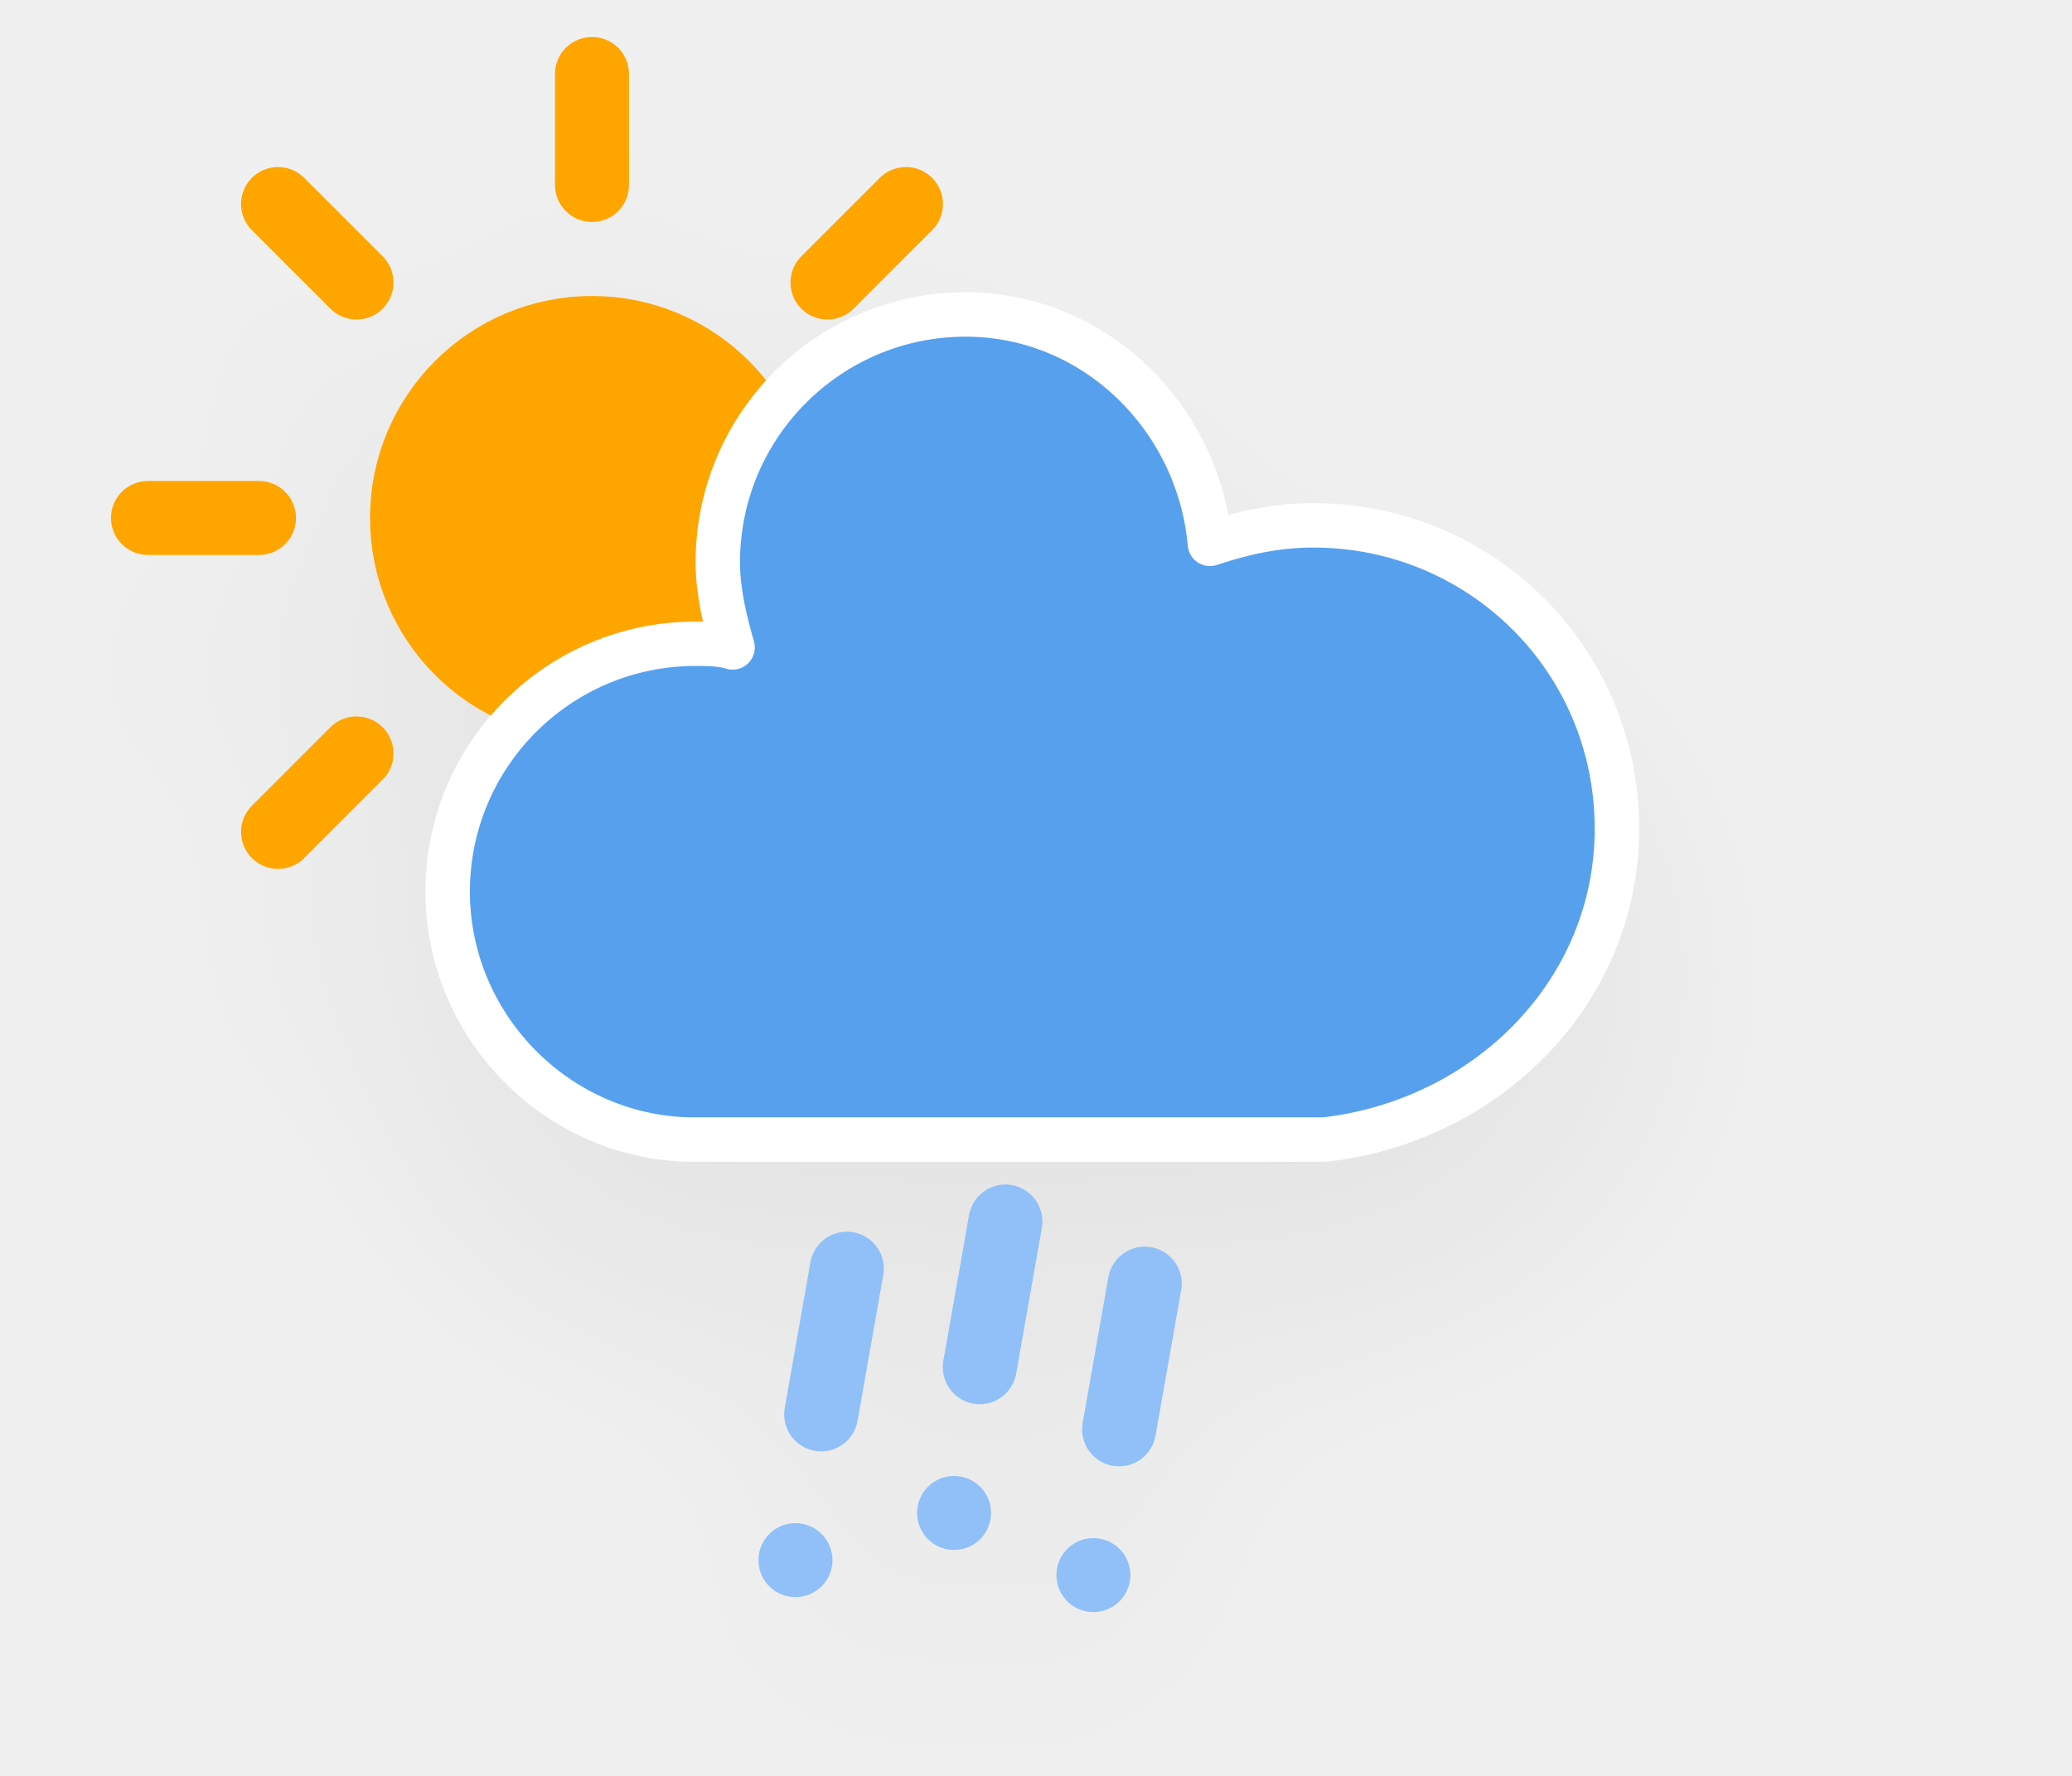
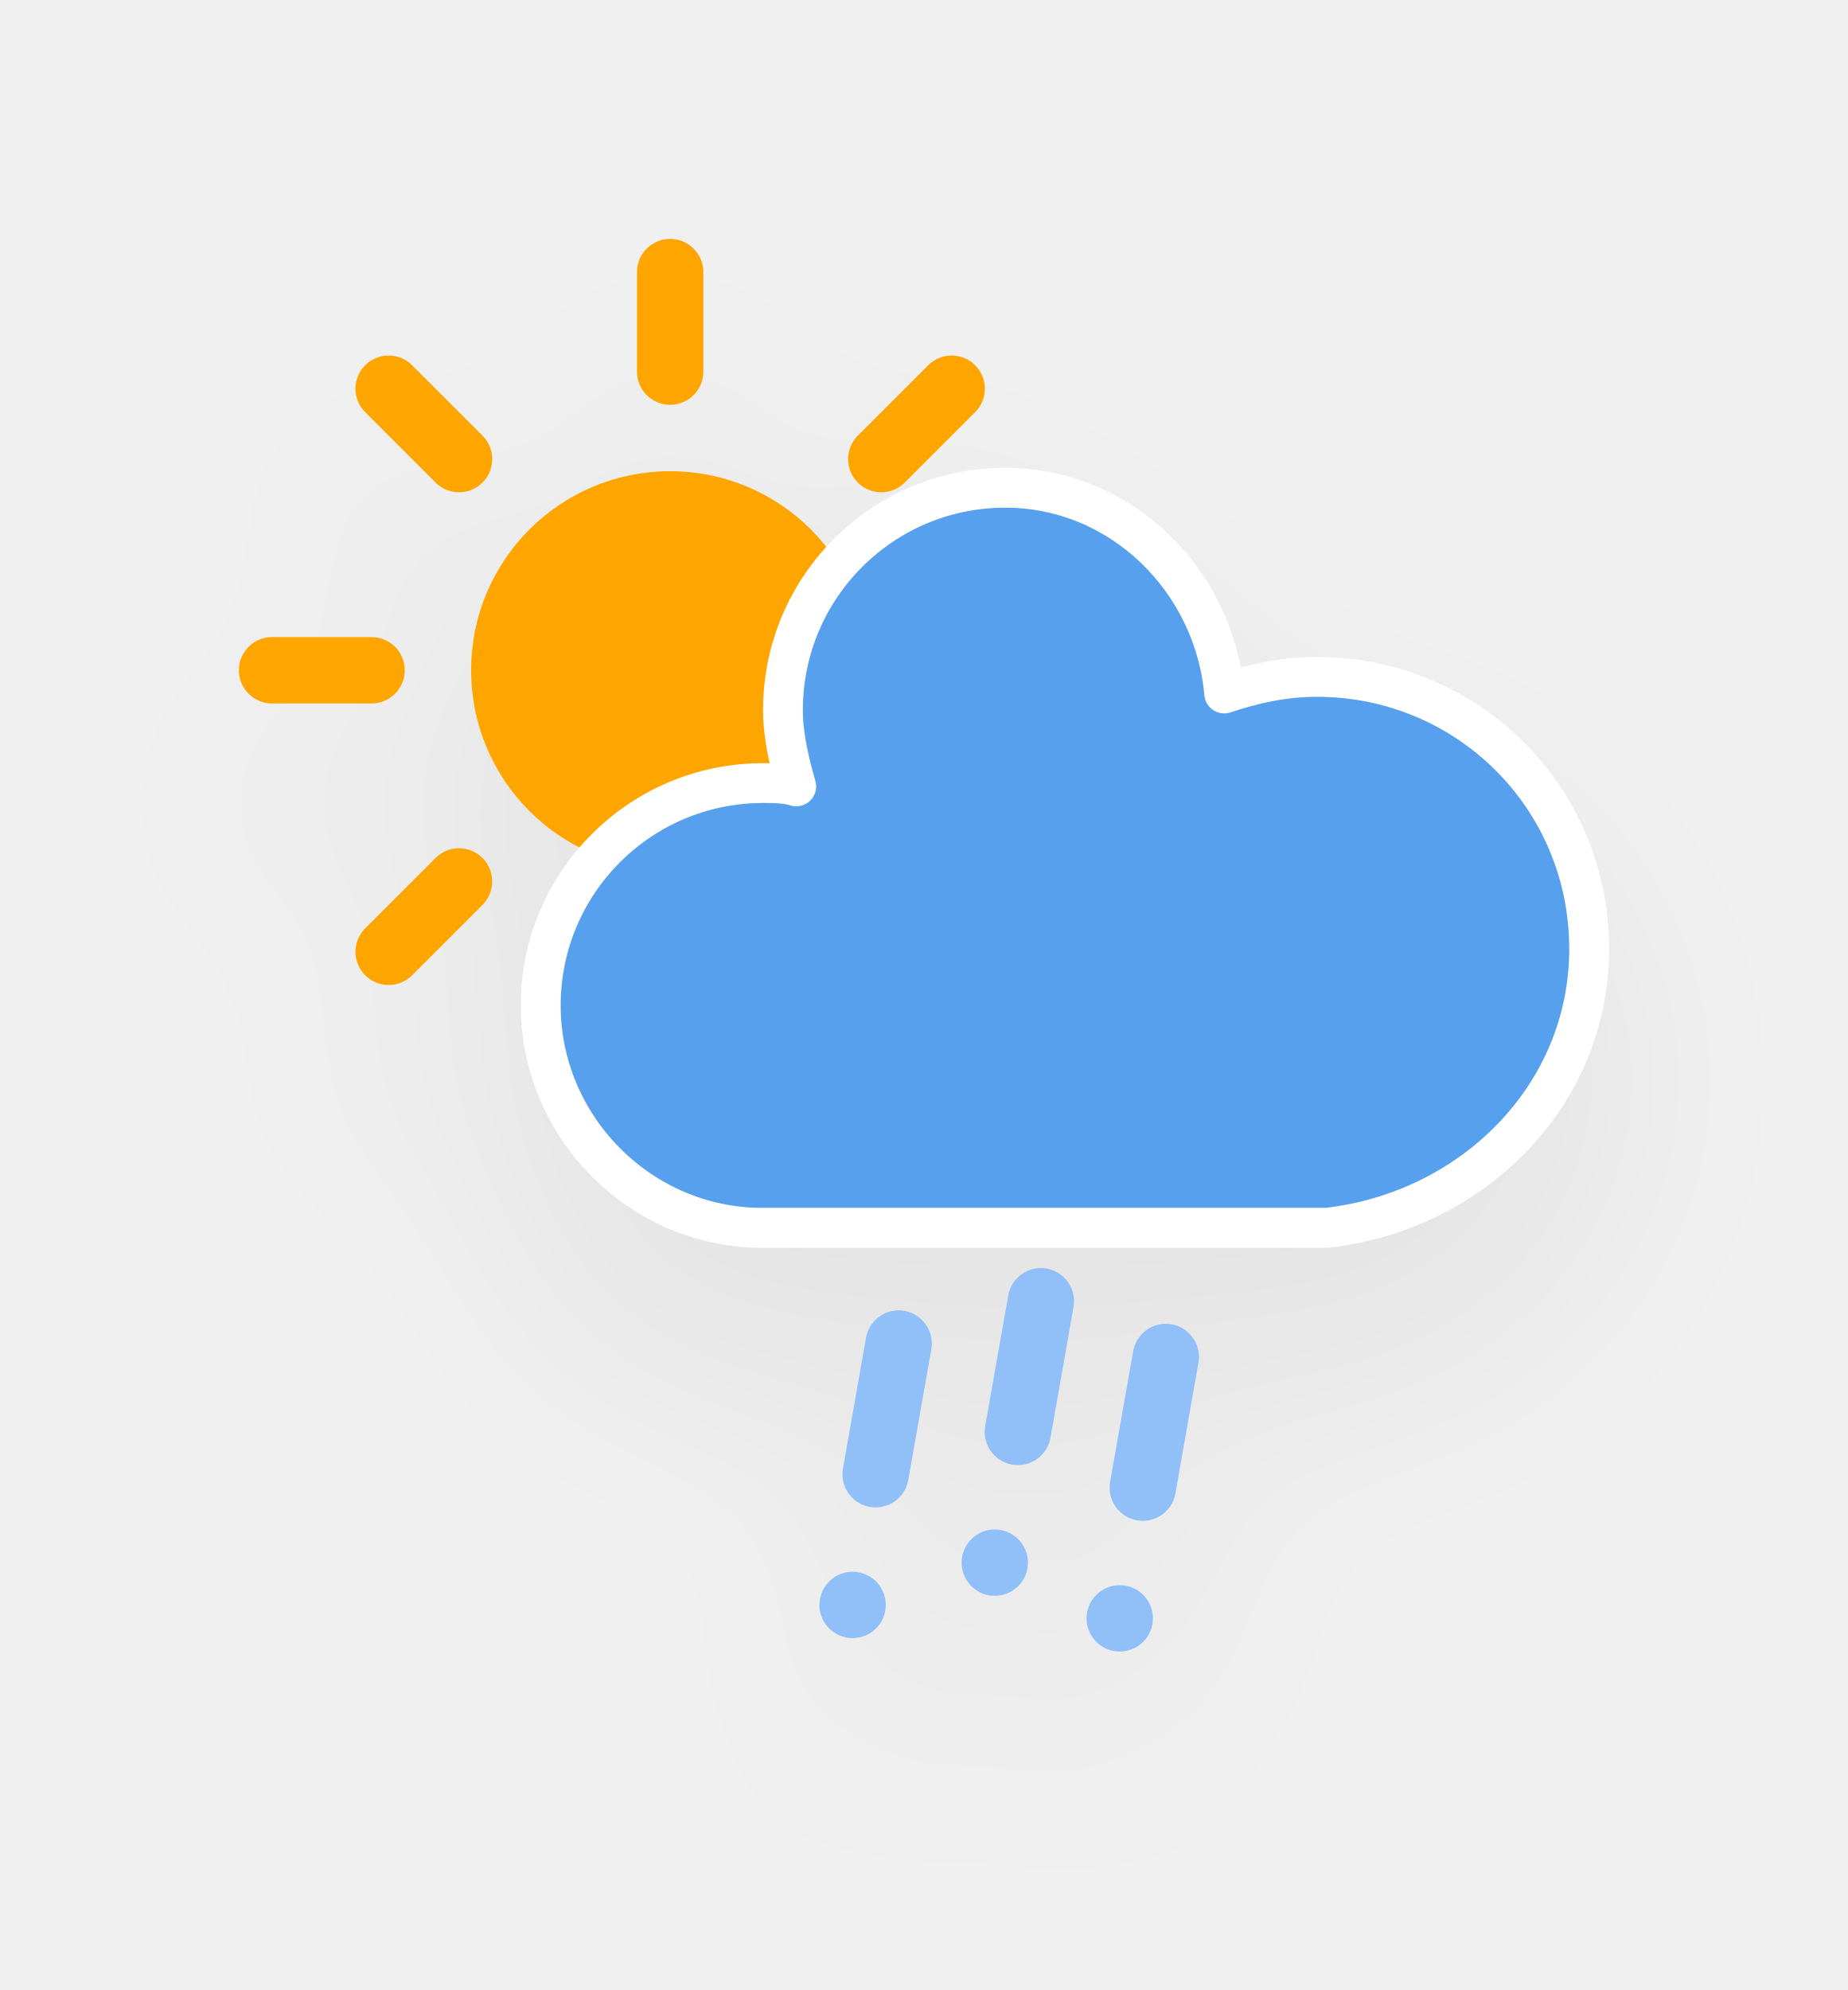
- <svg xmlns="http://www.w3.org/2000/svg" width="56" height="48" version="1.1">
-   <defs>
-     <filter id="blur" x="-.247" y="-.229" width="1.494" height="1.558">
-       <feGaussianBlur in="SourceAlpha" stdDeviation="3" />
-       <feOffset dx="0" dy="4" result="offsetblur" />
-       <feComponentTransfer>
-         <feFuncA slope="0.05" type="linear" />
+ <svg xmlns="http://www.w3.org/2000/svg" width="55.7" height="59.973" version="1.1" id="svg15">
+   <defs id="defs2">
+     <filter id="blur" x="-0.207" y="-0.202" width="1.403" height="1.478">
+       <feGaussianBlur in="SourceAlpha" stdDeviation="3" id="feGaussianBlur1" />
+       <feOffset dx="0" dy="4" result="offsetblur" id="feOffset1" />
+       <feComponentTransfer id="feComponentTransfer1">
+         <feFuncA slope="0.05" type="linear" id="feFuncA1" />
      </feComponentTransfer>
-       <feMerge>
-         <feMergeNode />
-         <feMergeNode in="SourceGraphic" />
+       <feMerge id="feMerge2">
+         <feMergeNode id="feMergeNode1" />
+         <feMergeNode in="SourceGraphic" id="feMergeNode2" />
      </feMerge>
    </filter>
-     <style type="text/css">
-       
+     <style type="text/css" id="style2">
      /*
** SUN
*/
      @keyframes am-weather-sun {
        0% {
          -webkit-transform: rotate(0deg);
          -moz-transform: rotate(0deg);
          -ms-transform: rotate(0deg);
          transform: rotate(0deg);
        }

        100% {
          -webkit-transform: rotate(360deg);
          -moz-transform: rotate(360deg);
          -ms-transform: rotate(360deg);
          transform: rotate(360deg);
        }
      }

      .am-weather-sun {
        -webkit-animation-name: am-weather-sun;
        -moz-animation-name: am-weather-sun;
        -ms-animation-name: am-weather-sun;
        animation-name: am-weather-sun;
        -webkit-animation-duration: 9s;
        -moz-animation-duration: 9s;
        -ms-animation-duration: 9s;
        animation-duration: 9s;
        -webkit-animation-timing-function: linear;
        -moz-animation-timing-function: linear;
        -ms-animation-timing-function: linear;
        animation-timing-function: linear;
        -webkit-animation-iteration-count: infinite;
        -moz-animation-iteration-count: infinite;
        -ms-animation-iteration-count: infinite;
        animation-iteration-count: infinite;
      }

      /*
** RAIN
*/
      @keyframes am-weather-rain {
        0% {
          stroke-dashoffset: 0;
        }

        100% {
          stroke-dashoffset: -100;
        }
      }

      .am-weather-rain-1 {
        -webkit-animation-name: am-weather-rain;
        -moz-animation-name: am-weather-rain;
        -ms-animation-name: am-weather-rain;
        animation-name: am-weather-rain;
        -webkit-animation-duration: 8s;
        -moz-animation-duration: 8s;
        -ms-animation-duration: 8s;
        animation-duration: 8s;
        -webkit-animation-timing-function: linear;
        -moz-animation-timing-function: linear;
        -ms-animation-timing-function: linear;
        animation-timing-function: linear;
        -webkit-animation-iteration-count: infinite;
        -moz-animation-iteration-count: infinite;
        -ms-animation-iteration-count: infinite;
        animation-iteration-count: infinite;
      }

      .am-weather-rain-2 {
        -webkit-animation-name: am-weather-rain;
        -moz-animation-name: am-weather-rain;
        -ms-animation-name: am-weather-rain;
        animation-name: am-weather-rain;
        -webkit-animation-delay: 0.25s;
        -moz-animation-delay: 0.25s;
        -ms-animation-delay: 0.25s;
        animation-delay: 0.25s;
        -webkit-animation-duration: 8s;
        -moz-animation-duration: 8s;
        -ms-animation-duration: 8s;
        animation-duration: 8s;
        -webkit-animation-timing-function: linear;
        -moz-animation-timing-function: linear;
        -ms-animation-timing-function: linear;
        animation-timing-function: linear;
        -webkit-animation-iteration-count: infinite;
        -moz-animation-iteration-count: infinite;
        -ms-animation-iteration-count: infinite;
        animation-iteration-count: infinite;
      }

      /*
** CLOUDS
*/
      @keyframes am-weather-cloud-2 {
        0% {
          -webkit-transform: translate(0px, 0px);
          -moz-transform: translate(0px, 0px);
          -ms-transform: translate(0px, 0px);
          transform: translate(0px, 0px);
        }

        50% {
          -webkit-transform: translate(2px, 0px);
          -moz-transform: translate(2px, 0px);
          -ms-transform: translate(2px, 0px);
          transform: translate(2px, 0px);
        }

        100% {
          -webkit-transform: translate(0px, 0px);
          -moz-transform: translate(0px, 0px);
          -ms-transform: translate(0px, 0px);
          transform: translate(0px, 0px);
        }
      }

      .am-weather-cloud-2 {
        -webkit-animation-name: am-weather-cloud-2;
        -moz-animation-name: am-weather-cloud-2;
        animation-name: am-weather-cloud-2;
        -webkit-animation-duration: 3s;
        -moz-animation-duration: 3s;
        animation-duration: 3s;
        -webkit-animation-timing-function: linear;
        -moz-animation-timing-function: linear;
        animation-timing-function: linear;
        -webkit-animation-iteration-count: infinite;
        -moz-animation-iteration-count: infinite;
        animation-iteration-count: infinite;
      }
-       
-     </style>
+       </style>
  </defs>
-   <g transform="translate(16,-2)" filter="url(#blur)">
-     <g transform="translate(0,16)">
-       <g class="am-weather-sun" style="-moz-animation-duration:9s;-moz-animation-iteration-count:infinite;-moz-animation-name:am-weather-sun;-moz-animation-timing-function:linear;-ms-animation-duration:9s;-ms-animation-iteration-count:infinite;-ms-animation-name:am-weather-sun;-ms-animation-timing-function:linear;-webkit-animation-duration:9s;-webkit-animation-iteration-count:infinite;-webkit-animation-name:am-weather-sun;-webkit-animation-timing-function:linear">
-         <line transform="translate(0,9)" y2="3" stroke="#ffa500" stroke-linecap="round" stroke-width="2" fifll="none" />
-         <g transform="rotate(45)">
-           <line transform="translate(0,9)" y2="3" fill="none" stroke="#ffa500" stroke-linecap="round" stroke-width="2" />
+   <g transform="translate(20.2,4.2)" filter="url(#blur)" id="g15">
+     <g transform="translate(0,16)" id="g11">
+       <g class="am-weather-sun" style="-moz-animation-duration:9s;-moz-animation-iteration-count:infinite;-moz-animation-name:am-weather-sun;-moz-animation-timing-function:linear;-ms-animation-duration:9s;-ms-animation-iteration-count:infinite;-ms-animation-name:am-weather-sun;-ms-animation-timing-function:linear;-webkit-animation-duration:9s;-webkit-animation-iteration-count:infinite;-webkit-animation-name:am-weather-sun;-webkit-animation-timing-function:linear" id="g10">
+         <line transform="translate(0,9)" y2="3" stroke="#ffa500" stroke-linecap="round" stroke-width="2" fifll="none" id="line2" x1="0" y1="0" x2="0" />
+         <g transform="rotate(45)" id="g3">
+           <line transform="translate(0,9)" y2="3" fill="none" stroke="#ffa500" stroke-linecap="round" stroke-width="2" id="line3" x1="0" y1="0" x2="0" />
        </g>
-         <g transform="rotate(90)">
-           <line transform="translate(0,9)" y2="3" fill="none" stroke="#ffa500" stroke-linecap="round" stroke-width="2" />
+         <g transform="rotate(90)" id="g4">
+           <line transform="translate(0,9)" y2="3" fill="none" stroke="#ffa500" stroke-linecap="round" stroke-width="2" id="line4" x1="0" y1="0" x2="0" />
        </g>
-         <g transform="rotate(135)">
-           <line transform="translate(0,9)" y2="3" fill="none" stroke="#ffa500" stroke-linecap="round" stroke-width="2" />
+         <g transform="rotate(135)" id="g5">
+           <line transform="translate(0,9)" y2="3" fill="none" stroke="#ffa500" stroke-linecap="round" stroke-width="2" id="line5" x1="0" y1="0" x2="0" />
        </g>
-         <g transform="scale(-1)">
-           <line transform="translate(0,9)" y2="3" fill="none" stroke="#ffa500" stroke-linecap="round" stroke-width="2" />
+         <g transform="scale(-1)" id="g6">
+           <line transform="translate(0,9)" y2="3" fill="none" stroke="#ffa500" stroke-linecap="round" stroke-width="2" id="line6" x1="0" y1="0" x2="0" />
        </g>
-         <g transform="rotate(225)">
-           <line transform="translate(0,9)" y2="3" fill="none" stroke="#ffa500" stroke-linecap="round" stroke-width="2" />
+         <g transform="rotate(-135)" id="g7">
+           <line transform="translate(0,9)" y2="3" fill="none" stroke="#ffa500" stroke-linecap="round" stroke-width="2" id="line7" x1="0" y1="0" x2="0" />
        </g>
-         <g transform="rotate(-90)">
-           <line transform="translate(0,9)" y2="3" fill="none" stroke="#ffa500" stroke-linecap="round" stroke-width="2" />
+         <g transform="rotate(-90)" id="g8">
+           <line transform="translate(0,9)" y2="3" fill="none" stroke="#ffa500" stroke-linecap="round" stroke-width="2" id="line8" x1="0" y1="0" x2="0" />
        </g>
-         <g transform="rotate(-45)">
-           <line transform="translate(0,9)" y2="3" fill="none" stroke="#ffa500" stroke-linecap="round" stroke-width="2" />
+         <g transform="rotate(-45)" id="g9">
+           <line transform="translate(0,9)" y2="3" fill="none" stroke="#ffa500" stroke-linecap="round" stroke-width="2" id="line9" x1="0" y1="0" x2="0" />
        </g>
-         <circle r="5" fill="#ffa500" stroke="#ffa500" stroke-width="2" />
+         <circle r="5" fill="#ffa500" stroke="#ffa500" stroke-width="2" id="circle9" cx="0" cy="0" />
      </g>
    </g>
-     <g class="am-weather-cloud-3" style="-moz-animation-duration:3s;-moz-animation-iteration-count:infinite;-moz-animation-name:am-weather-cloud-2;-moz-animation-timing-function:linear;-webkit-animation-duration:3s;-webkit-animation-iteration-count:infinite;-webkit-animation-name:am-weather-cloud-2;-webkit-animation-timing-function:linear">
-       <path transform="translate(-20,-11)" d="m47.7 35.4c0-4.6-3.7-8.2-8.2-8.2-1 0-1.9 0.2-2.8 0.5-0.3-3.4-3.1-6.2-6.6-6.2-3.7 0-6.7 3-6.7 6.7 0 0.8 0.2 1.6 0.4 2.3-0.3-0.1-0.7-0.1-1-0.1-3.7 0-6.7 3-6.7 6.7 0 3.6 2.9 6.6 6.5 6.7h17.2c4.4-0.5 7.9-4 7.9-8.4z" fill="#57a0ee" stroke="#fff" stroke-linejoin="round" stroke-width="1.2" />
+     <g class="am-weather-cloud-3" style="-moz-animation-duration:3s;-moz-animation-iteration-count:infinite;-moz-animation-name:am-weather-cloud-2;-moz-animation-timing-function:linear;-webkit-animation-duration:3s;-webkit-animation-iteration-count:infinite;-webkit-animation-name:am-weather-cloud-2;-webkit-animation-timing-function:linear" id="g12">
+       <path transform="translate(-20,-11)" d="m 47.7,35.4 c 0,-4.6 -3.7,-8.2 -8.2,-8.2 -1,0 -1.9,0.2 -2.8,0.5 -0.3,-3.4 -3.1,-6.2 -6.6,-6.2 -3.7,0 -6.7,3 -6.7,6.7 0,0.8 0.2,1.6 0.4,2.3 -0.3,-0.1 -0.7,-0.1 -1,-0.1 -3.7,0 -6.7,3 -6.7,6.7 0,3.6 2.9,6.6 6.5,6.7 h 17.2 c 4.4,-0.5 7.9,-4 7.9,-8.4 z" fill="#57a0ee" stroke="#ffffff" stroke-linejoin="round" stroke-width="1.2" id="path11" />
    </g>
-     <g transform="translate(-20,-10) rotate(10,-247.39,200.17)" fill="none" stroke="#91c0f8" stroke-dasharray="4, 4" stroke-linecap="round" stroke-width="2">
-       <line class="am-weather-rain-1" transform="translate(-4,1)" y2="8" style="-moz-animation-duration:8s;-moz-animation-iteration-count:infinite;-moz-animation-name:am-weather-rain;-moz-animation-timing-function:linear;-ms-animation-duration:8s;-ms-animation-iteration-count:infinite;-ms-animation-name:am-weather-rain;-ms-animation-timing-function:linear;-webkit-animation-duration:8s;-webkit-animation-iteration-count:infinite;-webkit-animation-name:am-weather-rain;-webkit-animation-timing-function:linear" />
-       <line class="am-weather-rain-2" transform="translate(0,-1)" y2="8" style="-moz-animation-delay:0.25s;-moz-animation-duration:8s;-moz-animation-iteration-count:infinite;-moz-animation-name:am-weather-rain;-moz-animation-timing-function:linear;-ms-animation-delay:0.25s;-ms-animation-duration:8s;-ms-animation-iteration-count:infinite;-ms-animation-name:am-weather-rain;-ms-animation-timing-function:linear;-webkit-animation-delay:0.25s;-webkit-animation-duration:8s;-webkit-animation-iteration-count:infinite;-webkit-animation-name:am-weather-rain;-webkit-animation-timing-function:linear" />
-       <line class="am-weather-rain-1" transform="translate(4)" y2="8" style="-moz-animation-duration:8s;-moz-animation-iteration-count:infinite;-moz-animation-name:am-weather-rain;-moz-animation-timing-function:linear;-ms-animation-duration:8s;-ms-animation-iteration-count:infinite;-ms-animation-name:am-weather-rain;-ms-animation-timing-function:linear;-webkit-animation-duration:8s;-webkit-animation-iteration-count:infinite;-webkit-animation-name:am-weather-rain;-webkit-animation-timing-function:linear" />
+     <g transform="rotate(10,-200.2397,80.86948)" fill="none" stroke="#91c0f8" stroke-dasharray="4, 4" stroke-linecap="round" stroke-width="2" id="g14">
+       <line class="am-weather-rain-1" transform="translate(-4,1)" y2="8" style="-moz-animation-duration:8s;-moz-animation-iteration-count:infinite;-moz-animation-name:am-weather-rain;-moz-animation-timing-function:linear;-ms-animation-duration:8s;-ms-animation-iteration-count:infinite;-ms-animation-name:am-weather-rain;-ms-animation-timing-function:linear;-webkit-animation-duration:8s;-webkit-animation-iteration-count:infinite;-webkit-animation-name:am-weather-rain;-webkit-animation-timing-function:linear" id="line12" x1="0" y1="0" x2="0" />
+       <line class="am-weather-rain-2" transform="translate(0,-1)" y2="8" style="-moz-animation-delay:0.25s;-moz-animation-duration:8s;-moz-animation-iteration-count:infinite;-moz-animation-name:am-weather-rain;-moz-animation-timing-function:linear;-ms-animation-delay:0.25s;-ms-animation-duration:8s;-ms-animation-iteration-count:infinite;-ms-animation-name:am-weather-rain;-ms-animation-timing-function:linear;-webkit-animation-delay:0.25s;-webkit-animation-duration:8s;-webkit-animation-iteration-count:infinite;-webkit-animation-name:am-weather-rain;-webkit-animation-timing-function:linear" id="line13" x1="0" y1="0" x2="0" />
+       <line class="am-weather-rain-1" transform="translate(4)" y2="8" style="-moz-animation-duration:8s;-moz-animation-iteration-count:infinite;-moz-animation-name:am-weather-rain;-moz-animation-timing-function:linear;-ms-animation-duration:8s;-ms-animation-iteration-count:infinite;-ms-animation-name:am-weather-rain;-ms-animation-timing-function:linear;-webkit-animation-duration:8s;-webkit-animation-iteration-count:infinite;-webkit-animation-name:am-weather-rain;-webkit-animation-timing-function:linear" id="line14" x1="0" y1="0" x2="0" />
    </g>
  </g>
</svg>
